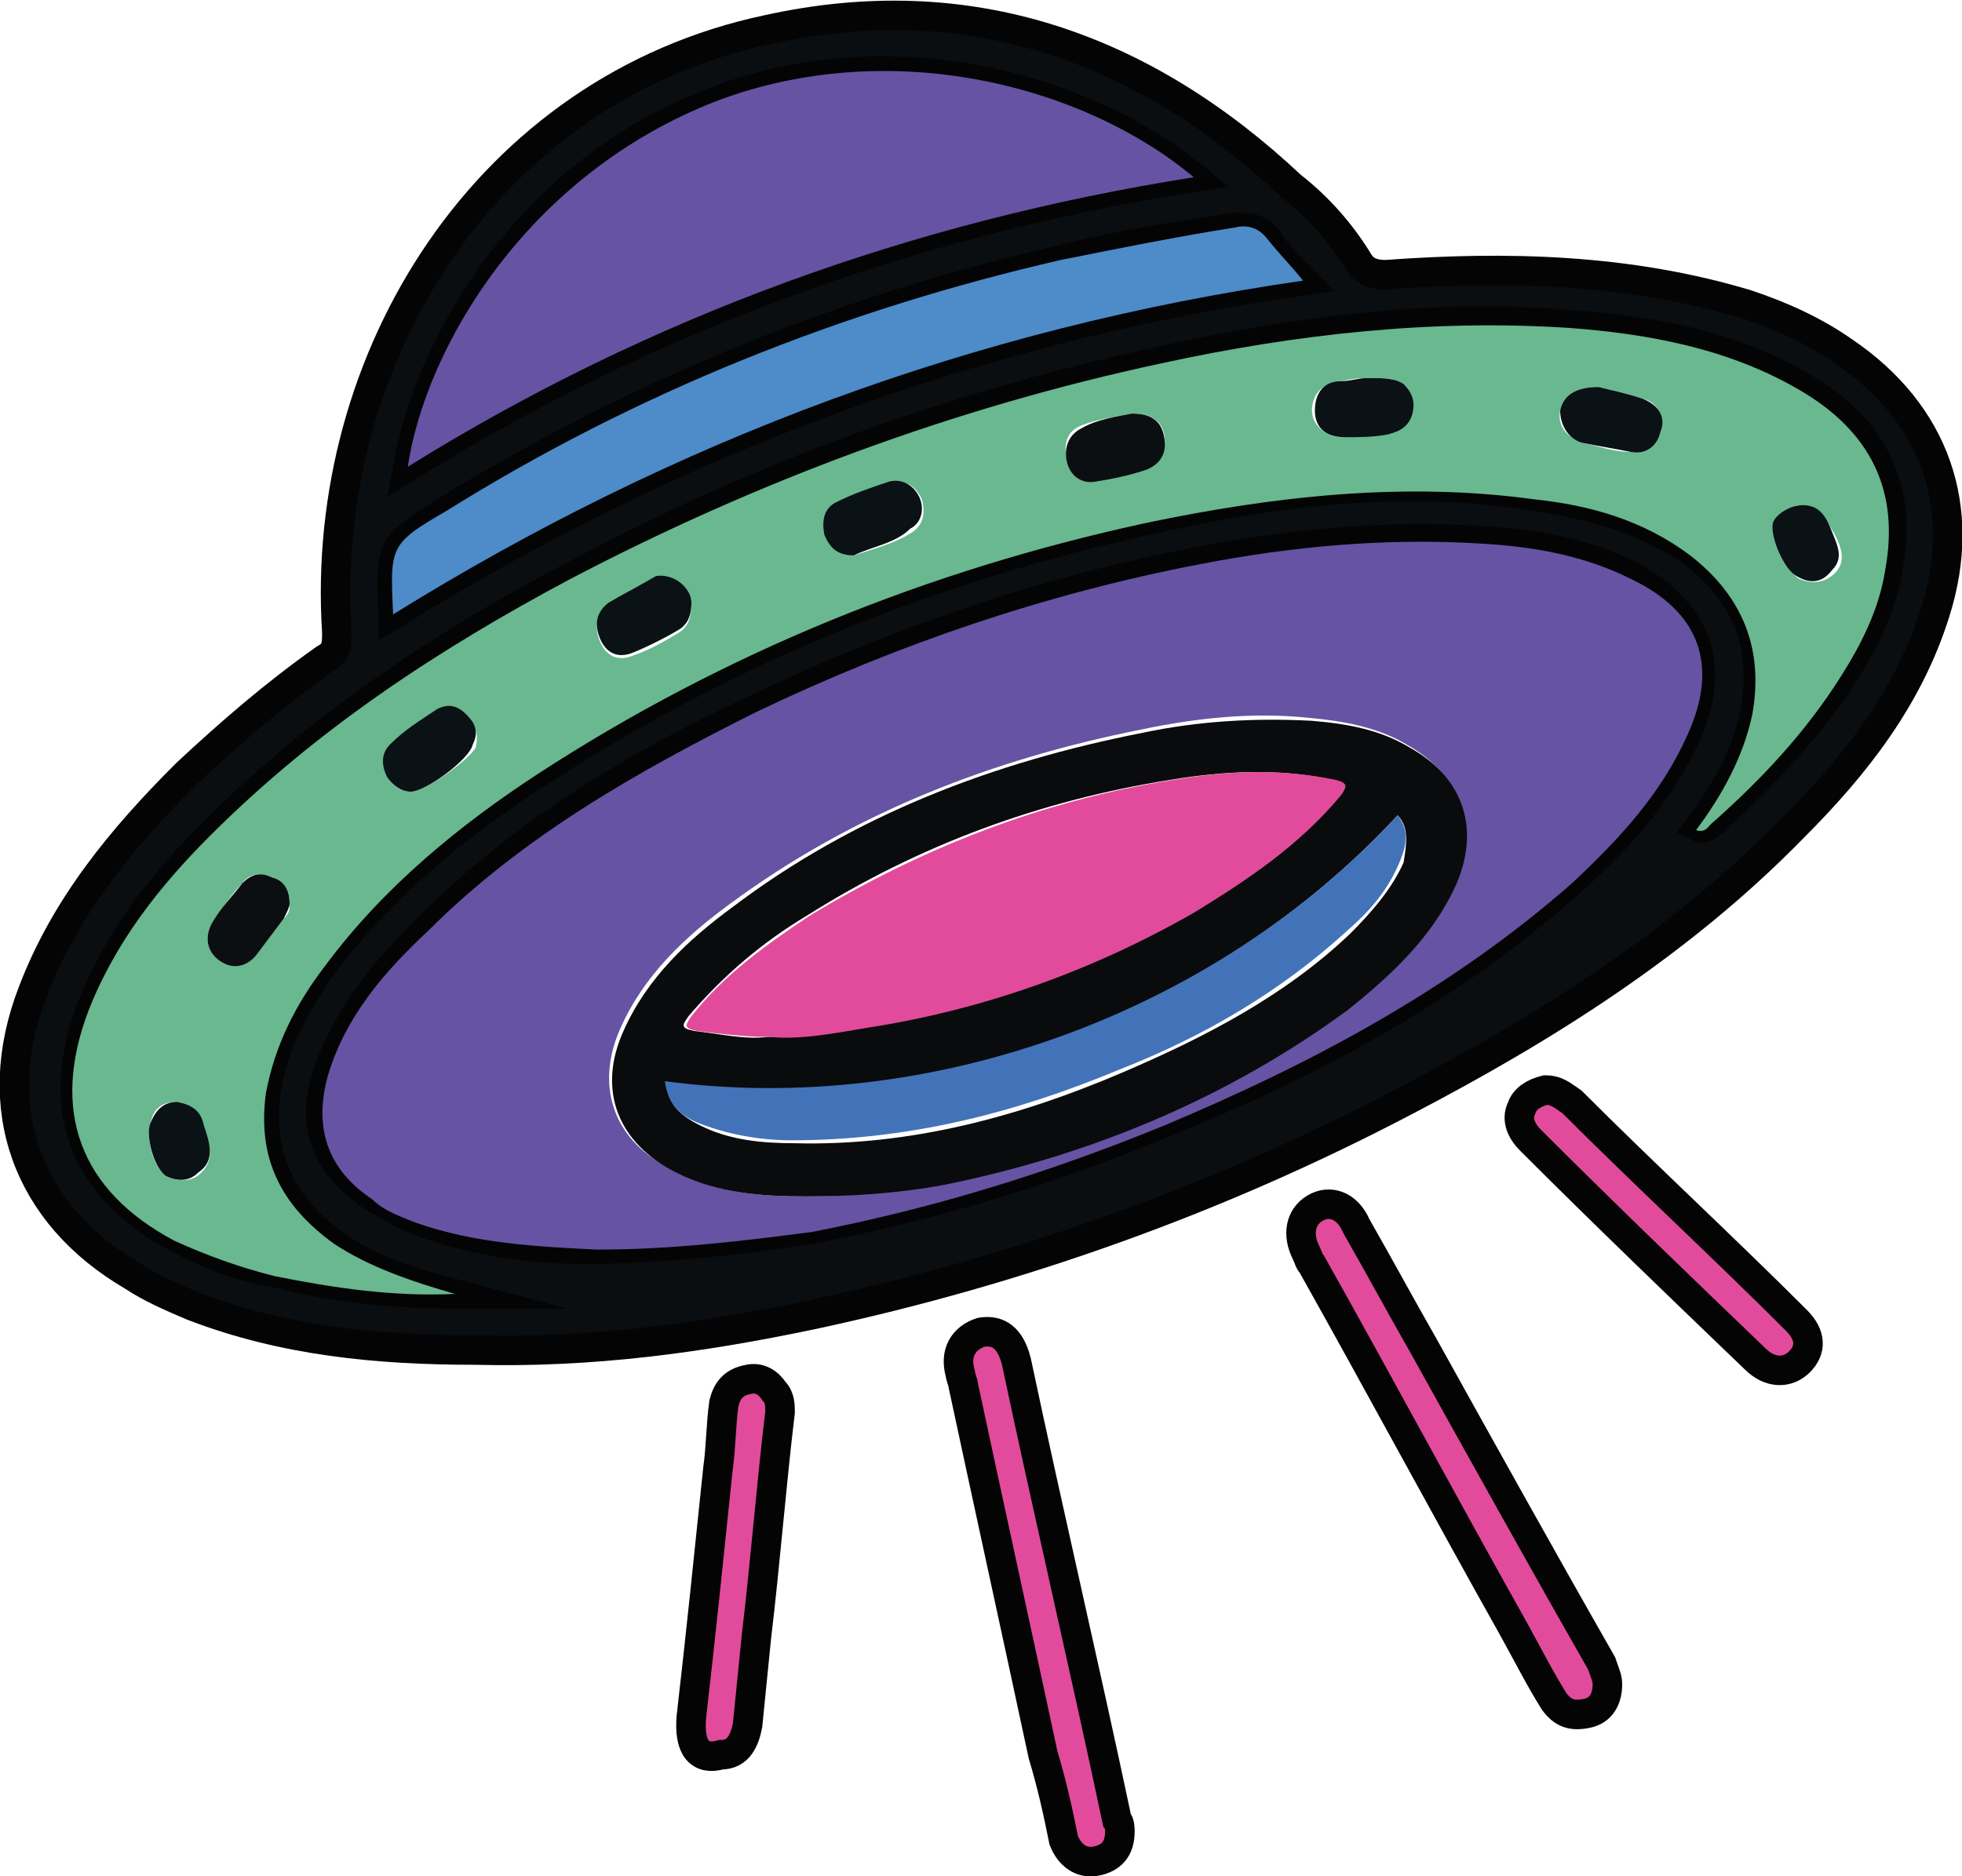
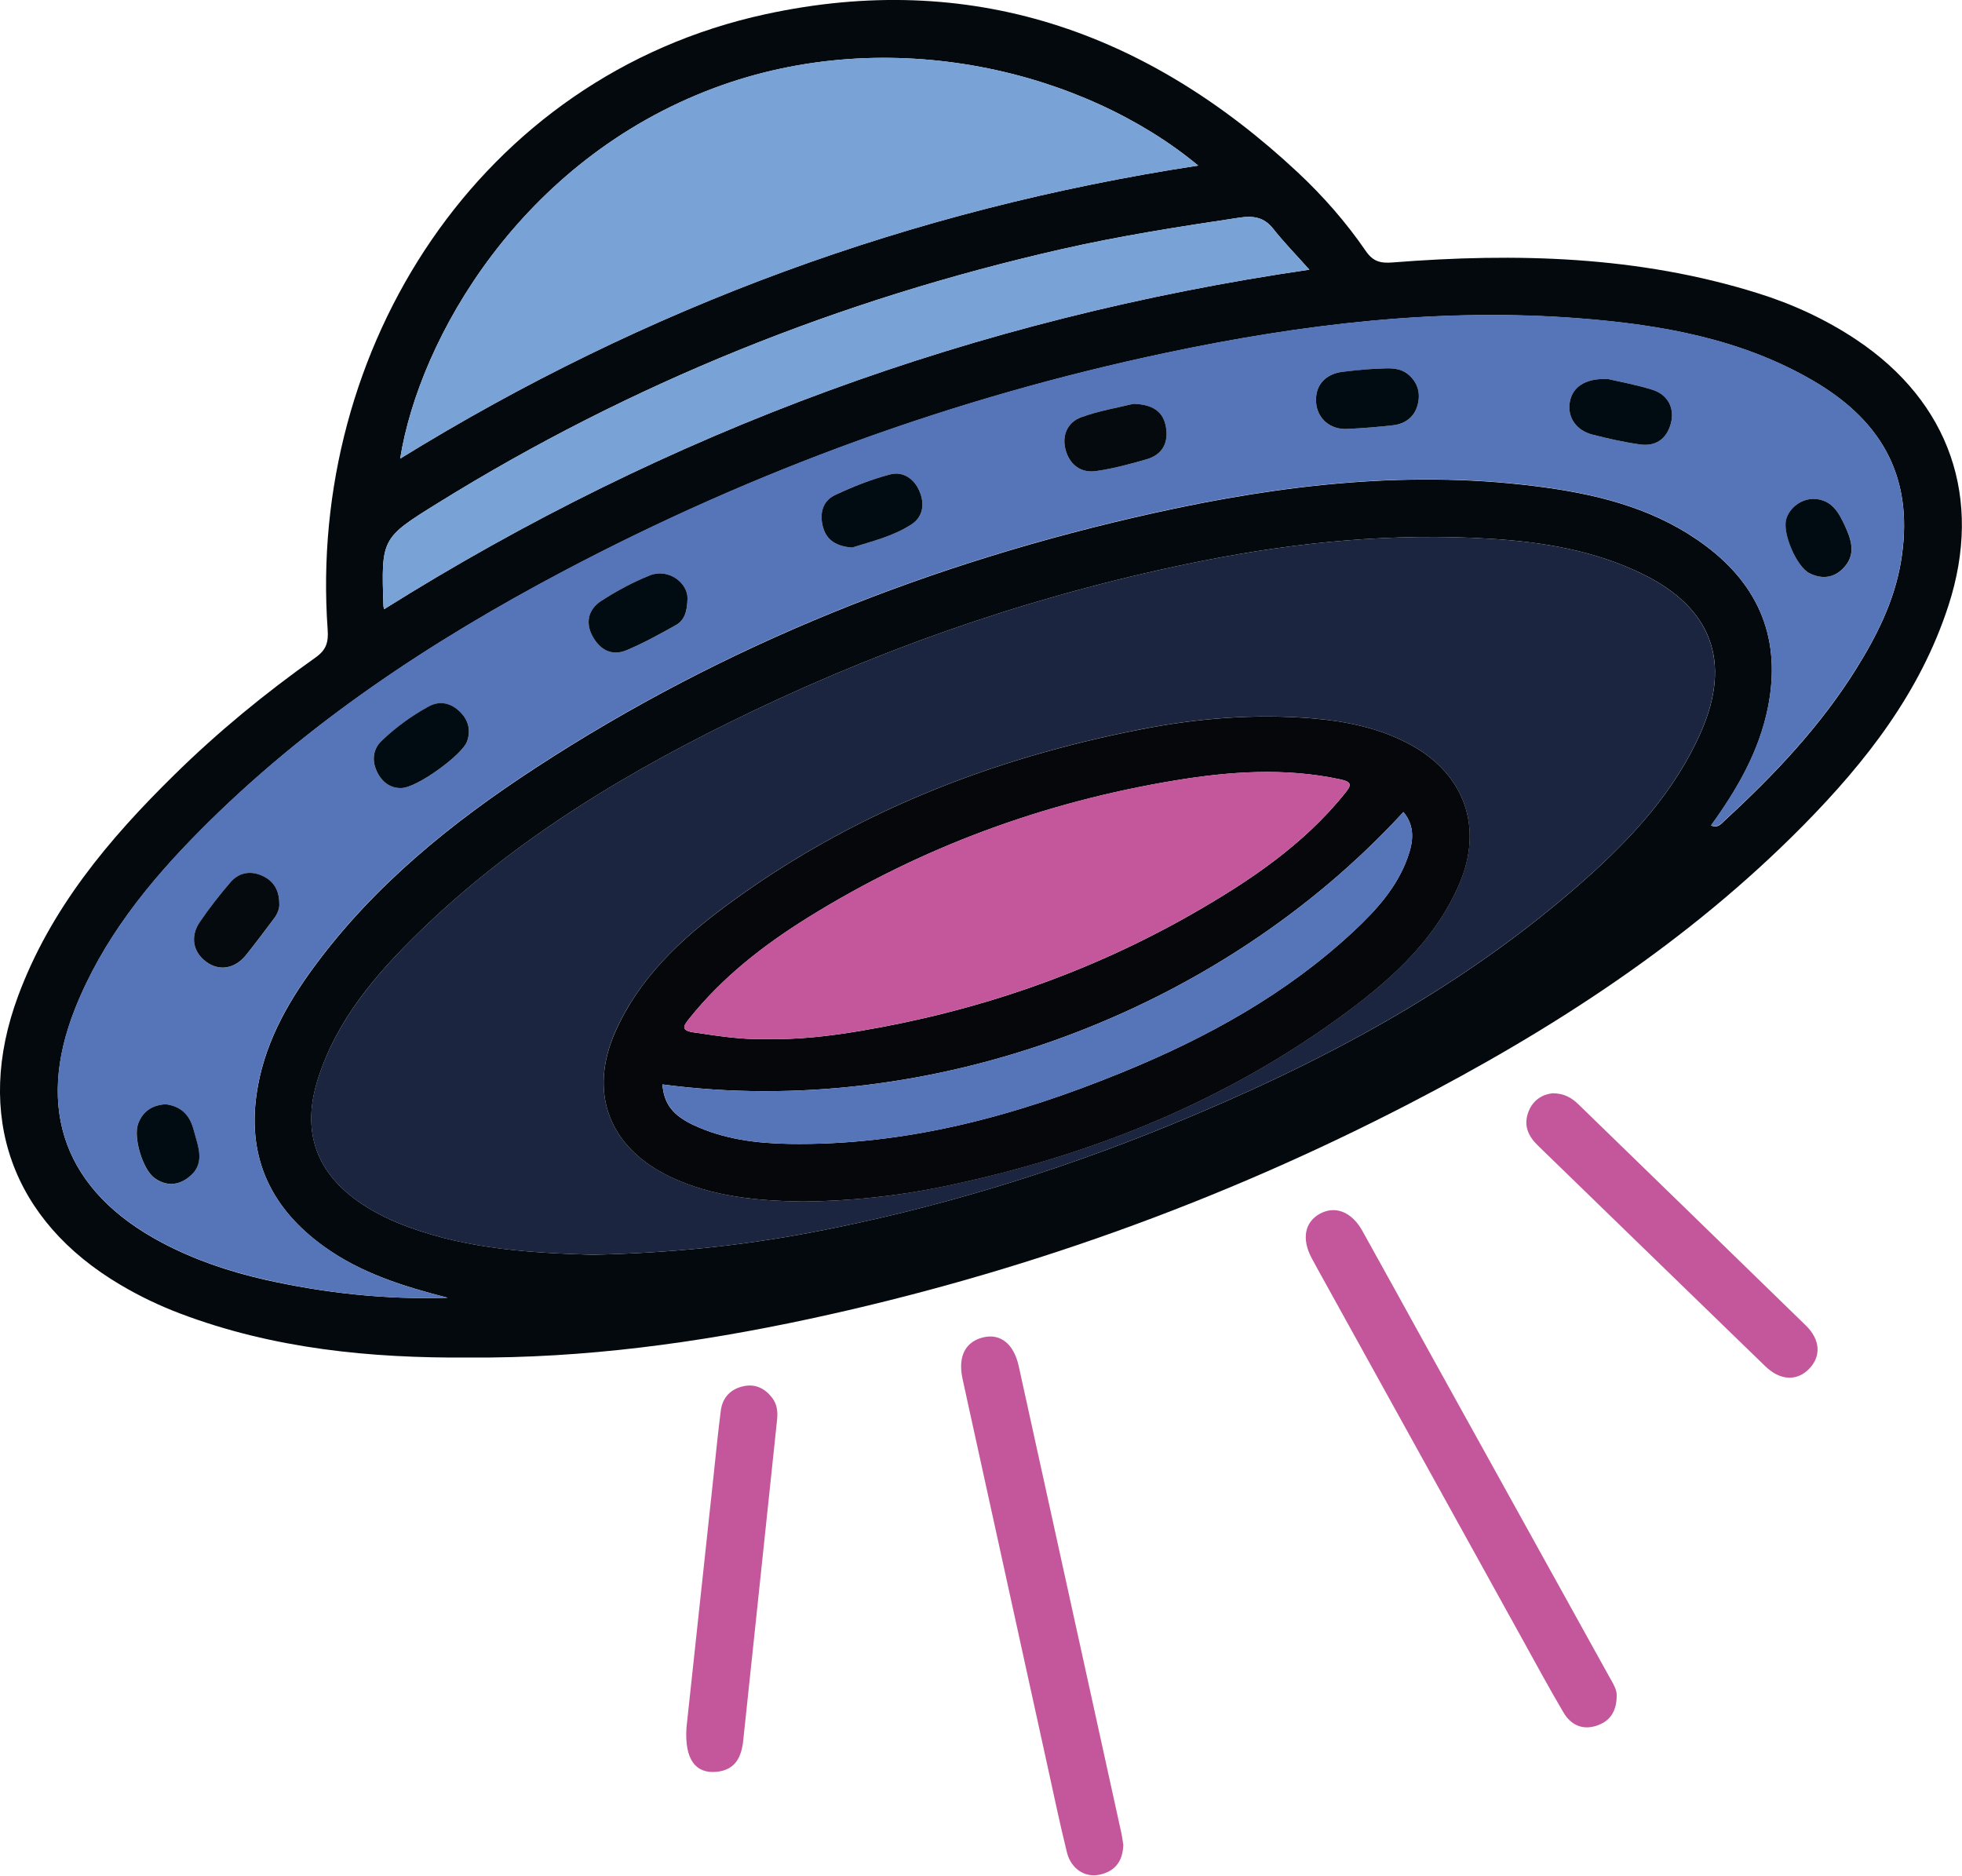
- <svg xmlns="http://www.w3.org/2000/svg" version="1.1" id="Layer_1" x="0px" y="0px" viewBox="0 0 66.4 63.5" style="enable-background:new 0 0 66.4 63.5;" xml:space="preserve">
+ <svg xmlns="http://www.w3.org/2000/svg" version="1.1" id="Layer_1" x="0px" y="0px" viewBox="0 0 280.3 267.88" style="enable-background:new 0 0 280.3 267.88;" xml:space="preserve">
  <style type="text/css">
- 	.st0{fill:#0A0E10;stroke:#040405;stroke-miterlimit:10;}
- 	.st1{fill:#E24B9B;stroke:#040405;stroke-miterlimit:10;}
- 	.st2{fill:#6653A3;}
- 	.st3{fill:#69B88F;}
- 	.st4{fill:#4D8BC9;}
- 	.st5{fill:#0A0B0D;}
- 	.st6{fill:#0A1216;}
- 	.st7{fill:#0B0F11;}
- 	.st8{fill:#E24B9B;}
- 	.st9{fill:#4273B9;}
+ 	.st0{fill:#03090C;}
+ 	.st1{fill:#C4579C;}
+ 	.st2{fill:#1B253F;}
+ 	.st3{fill:#5675B9;}
+ 	.st4{fill:#79A2D6;}
+ 	.st5{fill:#06070A;}
+ 	.st6{fill:#000C12;}
+ 	.st7{fill:#040A0D;}
</style>
-   <g>
-     <path class="st0" d="M16.1,45.7c-3.3,0-6.5-0.3-9.6-1.5c-0.7-0.3-1.4-0.6-2-1c-3.6-2.1-4.9-5.7-3.4-9.6c1.1-2.9,3-5.2,5.2-7.4   c1.5-1.4,3-2.7,4.7-3.9c0.4-0.2,0.4-0.5,0.4-0.9C10.8,12.1,16.5,3,26,1c6.8-1.5,12.7,0.6,17.7,5.3C44.6,7,45.4,7.9,46,8.9   c0.2,0.3,0.5,0.4,0.9,0.4c4.1-0.3,8.2-0.2,12.2,1c1.2,0.4,2.3,0.9,3.3,1.6c3.1,2.1,4.2,5.3,3.1,8.8c-0.9,2.9-2.7,5.2-4.8,7.3   c-3.8,3.9-8.4,6.8-13.2,9.3c-6.3,3.3-13,5.7-20,7.2C23.7,45.3,20,45.8,16.1,45.7z M20.2,42.3c2.6-0.1,4.9-0.3,7.3-0.7   c4.1-0.8,8.1-2,11.9-3.6c5-2,9.8-4.6,13.8-8.2c1.6-1.4,3-3,3.9-5c1-2.3,0.3-4.1-1.9-5.3c-1.6-0.8-3.3-1.1-5.1-1.2   c-3.2-0.2-6.4,0.1-9.5,0.7c-5.2,1-10.2,2.7-15,5c-4.1,1.9-7.9,4.2-11.1,7.4c-1.4,1.4-2.7,2.9-3.4,4.9c-0.6,1.8-0.1,3.1,1.5,4.2   c0.5,0.3,1,0.6,1.5,0.8C16.2,42.1,18.3,42.3,20.2,42.3z M15.4,43.8c-1.5-0.4-2.9-0.8-4.1-1.7c-1.7-1.2-2.6-2.9-2.3-5.1   c0.2-1.6,1-3,1.9-4.3c2-2.7,4.6-4.8,7.4-6.6c6.3-4.1,13.2-6.9,20.6-8.5c4.3-1,8.7-1.5,13.1-0.8c1.9,0.3,3.7,0.8,5.3,1.9   c1.8,1.4,2.5,3.1,2.1,5.4c-0.3,1.5-1,2.7-1.9,3.9c0.2,0.1,0.3-0.1,0.5-0.2c1.6-1.5,3.2-3.1,4.4-5c0.7-1.1,1.3-2.3,1.5-3.6   c0.5-2.7-0.5-4.7-2.9-6.1c-2.4-1.4-5-1.9-7.8-2.1c-4.7-0.4-9.3,0.2-13.8,1.2c-7,1.5-13.7,3.9-20,7.3c-4.4,2.3-8.6,5.1-12.2,8.7   c-1.7,1.7-3.2,3.6-4.1,5.9c-1.3,3.4-0.3,6.1,2.9,7.8c1.1,0.6,2.2,1,3.4,1.2C11.3,43.6,13.4,43.8,15.4,43.8z M40.4,6   c-3.8-3.1-10.3-4.8-16.1-2.6c-6.5,2.4-9.8,8.4-10.5,12.4C22,10.7,30.9,7.5,40.4,6z M13.3,20.8c9.5-5.9,19.7-9.7,30.8-11.3   c-0.5-0.5-0.9-0.9-1.2-1.4c-0.3-0.4-0.7-0.4-1.1-0.4c-2,0.3-4,0.6-5.9,1.1c-7.4,1.7-14.3,4.5-20.8,8.5c-1.9,1.2-1.9,1.2-1.8,3.4   C13.3,20.7,13.3,20.7,13.3,20.8z" />
-     <path class="st1" d="M54.4,57c0,0.5-0.2,0.9-0.7,1c-0.5,0.1-0.8,0-1.1-0.4c-0.5-0.8-0.9-1.6-1.4-2.5c-2.3-4.1-4.5-8.2-6.8-12.3   c-0.1-0.1-0.1-0.2-0.2-0.4c-0.3-0.6-0.2-1.2,0.3-1.5c0.5-0.3,1.1-0.1,1.4,0.6c0.8,1.4,1.5,2.7,2.3,4.1c2,3.6,4,7.2,6,10.7   C54.3,56.6,54.4,56.8,54.4,57z" />
-     <path class="st1" d="M37.9,62c0,0.6-0.3,0.9-0.8,1c-0.5,0.1-0.9-0.2-1.1-0.7c-0.2-1-0.4-1.9-0.7-2.9c-0.9-4.2-1.8-8.3-2.7-12.5   c0-0.1-0.1-0.3-0.1-0.4c-0.2-0.7,0.1-1.2,0.7-1.4c0.6-0.1,1,0.2,1.2,1c1.1,5.2,2.3,10.3,3.4,15.5C37.9,61.7,37.9,61.9,37.9,62z" />
-     <path class="st1" d="M23.4,58.1c0.3-2.6,0.6-5.5,0.9-8.4c0.1-0.7,0.1-1.5,0.2-2.2c0.1-0.4,0.3-0.7,0.8-0.8c0.4-0.1,0.7,0.1,0.9,0.4   c0.2,0.2,0.2,0.5,0.2,0.7c-0.3,2.5-0.5,5.1-0.8,7.6c-0.1,1-0.2,2-0.3,3c-0.1,0.5-0.3,1-0.9,1C23.7,59.6,23.3,59.2,23.4,58.1z" />
-     <path class="st1" d="M52.3,36.9c0.4,0,0.6,0.2,0.9,0.4c2.5,2.5,5.1,4.9,7.6,7.4c0.5,0.5,0.5,1,0.1,1.4c-0.4,0.4-1,0.4-1.5-0.1   c-2.5-2.4-5.1-4.9-7.6-7.4c-0.3-0.3-0.5-0.7-0.3-1.1C51.6,37.2,51.9,37,52.3,36.9z" />
-     <path class="st2" d="M20.2,42.3c-2-0.1-4.1-0.2-6.1-0.9c-0.5-0.2-1.1-0.4-1.5-0.8c-1.5-1-2-2.4-1.5-4.2c0.6-2,1.9-3.5,3.4-4.9   c3.2-3.2,7.1-5.4,11.1-7.4c4.8-2.3,9.8-4,15-5c3.1-0.6,6.3-0.9,9.5-0.7c1.8,0.1,3.5,0.4,5.1,1.2c2.3,1.1,3,2.9,1.9,5.3   c-0.9,2-2.3,3.5-3.9,5c-4.1,3.6-8.8,6.1-13.8,8.2c-3.9,1.6-7.8,2.8-11.9,3.6C25.2,42,22.8,42.3,20.2,42.3z M27.3,40.5   c1.6,0,3.1-0.2,4.6-0.5c4.9-1,9.5-2.9,13.6-5.9c1.5-1.1,2.9-2.4,3.7-4.3c0.8-1.9,0.2-3.6-1.6-4.6c-1-0.6-2.2-0.8-3.3-0.9   c-1.9-0.2-3.8,0-5.7,0.4c-5,1-9.7,2.8-13.9,5.9c-1.5,1.1-2.9,2.4-3.7,4.2c-0.9,2-0.2,3.9,1.8,4.8C24.2,40.4,25.8,40.5,27.3,40.5z" />
-     <path class="st3" d="M15.4,43.8c-2.1,0.1-4.1-0.2-6.1-0.6c-1.2-0.3-2.3-0.7-3.4-1.2c-3.2-1.7-4.2-4.4-2.9-7.8   c0.9-2.3,2.4-4.2,4.1-5.9c3.6-3.6,7.7-6.3,12.2-8.7c6.3-3.3,13-5.8,20-7.3c4.6-1,9.2-1.5,13.8-1.2c2.7,0.2,5.4,0.7,7.8,2.1   c2.4,1.4,3.4,3.4,2.9,6.1c-0.2,1.3-0.8,2.5-1.5,3.6c-1.2,1.9-2.7,3.5-4.4,5c-0.1,0.1-0.2,0.3-0.5,0.2c0.9-1.2,1.6-2.5,1.9-3.9   c0.4-2.2-0.3-4-2.1-5.4c-1.6-1.2-3.4-1.7-5.3-1.9c-4.4-0.6-8.8-0.1-13.1,0.8c-7.4,1.6-14.3,4.4-20.6,8.5C15.6,27.9,13,30,11,32.7   C10,34,9.3,35.4,9,37c-0.3,2.2,0.5,3.8,2.3,5.1C12.5,42.9,14,43.4,15.4,43.8z M28.9,18.8c0.6-0.2,1.4-0.4,2-0.8   c0.4-0.3,0.4-0.7,0.3-1.1c-0.2-0.4-0.5-0.7-1-0.5c-0.6,0.2-1.2,0.4-1.8,0.7c-0.4,0.2-0.5,0.6-0.4,1.1   C28.1,18.5,28.4,18.7,28.9,18.8z M13.9,26.8c0.5,0,2-1.1,2.2-1.5c0.1-0.4,0-0.7-0.2-1c-0.3-0.3-0.7-0.4-1-0.2   c-0.6,0.3-1.1,0.7-1.6,1.2c-0.3,0.3-0.3,0.7-0.1,1.1C13.3,26.6,13.6,26.8,13.9,26.8z M23.4,20.4c0-0.5-0.6-1-1.2-0.8   c-0.6,0.2-1.1,0.5-1.6,0.9c-0.4,0.3-0.5,0.7-0.3,1.2c0.2,0.5,0.6,0.7,1.1,0.5c0.6-0.2,1.1-0.5,1.6-0.8   C23.3,21.2,23.4,20.9,23.4,20.4z M46.5,12.8c-0.1,0-0.3,0-0.4,0c-0.3,0-0.6,0.1-0.8,0.1c-0.6,0.1-0.9,0.5-0.9,1   c0,0.5,0.5,0.9,1,0.9c0.5,0,1-0.1,1.5-0.1c0.4,0,0.7-0.3,0.8-0.7c0.1-0.4,0-0.7-0.3-1C47.2,12.8,46.9,12.8,46.5,12.8z M54.1,13.1   c-0.8,0-1.2,0.3-1.3,0.8c-0.1,0.5,0.2,0.9,0.8,1.1c0.5,0.1,1,0.3,1.6,0.3c0.5,0.1,0.9-0.2,1-0.7c0.1-0.5-0.1-1-0.6-1.1   C55,13.3,54.5,13.2,54.1,13.1z M38.3,14c-0.5,0.1-1.2,0.2-1.7,0.4c-0.5,0.2-0.6,0.6-0.5,1.1c0.1,0.5,0.5,0.8,1,0.7   c0.6-0.1,1.1-0.2,1.7-0.4c0.5-0.2,0.7-0.5,0.6-1.1C39.3,14.2,38.9,14,38.3,14z M9.8,30.6c0-0.5-0.2-0.8-0.6-0.9   c-0.4-0.2-0.8-0.1-1,0.2c-0.4,0.4-0.7,0.9-1,1.3c-0.3,0.5-0.2,1,0.2,1.3c0.4,0.3,0.9,0.2,1.3-0.2c0.3-0.4,0.6-0.8,0.9-1.2   C9.8,30.9,9.8,30.8,9.8,30.6z M6,37.3c-0.5,0-0.8,0.2-0.9,0.7c-0.2,0.5,0.1,1.5,0.5,1.8C6,40,6.4,40,6.7,39.8   c0.6-0.5,0.4-1,0.2-1.6C6.8,37.6,6.5,37.4,6,37.3z M61,17.1c-0.4,0-0.8,0.3-0.9,0.7c-0.1,0.5,0.4,1.6,0.8,1.8   c0.5,0.2,0.9,0.1,1.2-0.2c0.4-0.4,0.2-0.9,0-1.3C61.8,17.6,61.6,17.2,61,17.1z" />
-     <path class="st2" d="M40.4,6c-9.5,1.5-18.4,4.7-26.6,9.8c0.6-4,4-9.9,10.5-12.4C30.2,1.2,36.7,2.9,40.4,6z" />
-     <path class="st4" d="M13.3,20.8c0-0.1,0-0.1,0-0.1c-0.1-2.2-0.1-2.3,1.8-3.4c6.4-4,13.4-6.8,20.8-8.5c2-0.4,4-0.8,5.9-1.1   c0.4-0.1,0.8,0,1.1,0.4c0.4,0.5,0.8,0.9,1.2,1.4C33,11.1,22.8,14.9,13.3,20.8z" />
-     <path class="st5" d="M27.3,40.5c-1.5,0-3-0.1-4.4-0.8c-2-1-2.7-2.8-1.8-4.8c0.8-1.8,2.2-3.1,3.7-4.2c4.1-3.1,8.8-4.9,13.9-5.9   c1.9-0.4,3.8-0.5,5.7-0.4c1.2,0.1,2.3,0.3,3.3,0.9c1.8,1,2.4,2.7,1.6,4.6c-0.8,1.8-2.2,3.1-3.7,4.3c-4.1,3-8.7,4.9-13.6,5.9   C30.4,40.4,28.8,40.5,27.3,40.5z M26,35.1c1.1,0,2.1-0.1,3.2-0.3c3.9-0.7,7.6-1.9,11.1-3.9c1.9-1.1,3.7-2.3,5-4   c0.2-0.3,0.3-0.4-0.2-0.5c-1.8-0.4-3.7-0.3-5.5,0c-4.4,0.7-8.5,2.2-12.3,4.6c-1.5,0.9-2.8,2-4,3.4c-0.2,0.3-0.3,0.4,0.2,0.5   C24.4,35,25.2,35.2,26,35.1z M47.3,27.6c-6.2,6.7-15.8,10.3-24.7,9.1c0,0.6,0.3,1,1.1,1.4c1,0.5,2.1,0.6,3.2,0.6   c3.9,0.1,7.6-0.9,11.1-2.4c2.8-1.2,5.5-2.6,7.7-4.7c0.7-0.7,1.4-1.5,1.8-2.4C47.6,28.6,47.7,28,47.3,27.6z" />
-     <path class="st6" d="M28.9,18.8c-0.5,0-0.8-0.2-1-0.7c-0.1-0.5,0-0.9,0.4-1.1c0.6-0.3,1.2-0.5,1.8-0.7c0.4-0.1,0.8,0.1,1,0.5   c0.2,0.4,0.1,0.9-0.3,1.1C30.3,18.4,29.5,18.5,28.9,18.8z" />
-     <path class="st6" d="M13.9,26.8c-0.3,0-0.6-0.2-0.8-0.5c-0.2-0.4-0.2-0.8,0.1-1.1c0.5-0.5,1-0.8,1.6-1.2c0.4-0.2,0.7-0.1,1,0.2   c0.3,0.3,0.4,0.6,0.2,1C15.9,25.7,14.4,26.8,13.9,26.8z" />
-     <path class="st6" d="M23.4,20.4c0,0.4-0.1,0.7-0.4,0.9c-0.5,0.3-1.1,0.6-1.6,0.8c-0.5,0.2-0.9,0-1.1-0.5c-0.2-0.5-0.1-0.9,0.3-1.2   c0.5-0.3,1.1-0.6,1.6-0.9C22.8,19.4,23.4,19.9,23.4,20.4z" />
-     <path class="st6" d="M46.5,12.8c0.3,0,0.7,0,1,0.2c0.3,0.3,0.4,0.6,0.3,1c-0.1,0.4-0.4,0.6-0.8,0.7c-0.5,0.1-1,0.1-1.5,0.1   c-0.6,0-1-0.3-1-0.9c0-0.6,0.3-1,0.9-1c0.3,0,0.6-0.1,0.8-0.1C46.2,12.8,46.4,12.8,46.5,12.8z" />
-     <path class="st6" d="M54.1,13.1c0.4,0.1,0.9,0.2,1.5,0.4c0.5,0.2,0.8,0.6,0.6,1.1c-0.1,0.5-0.5,0.8-1,0.7c-0.5-0.1-1.1-0.2-1.6-0.3   c-0.5-0.1-0.8-0.6-0.8-1.1C52.9,13.4,53.3,13.1,54.1,13.1z" />
-     <path class="st7" d="M38.3,14c0.6,0,1,0.2,1.1,0.8c0.1,0.5-0.1,0.9-0.6,1.1c-0.6,0.2-1.1,0.3-1.7,0.4c-0.5,0.1-0.9-0.2-1-0.7   c-0.1-0.5,0.1-0.9,0.5-1.1C37.1,14.2,37.8,14.1,38.3,14z" />
-     <path class="st7" d="M9.8,30.6c0,0.1-0.1,0.3-0.2,0.5c-0.3,0.4-0.6,0.8-0.9,1.2c-0.4,0.5-0.9,0.5-1.3,0.2c-0.4-0.3-0.5-0.8-0.2-1.3   c0.3-0.5,0.7-0.9,1-1.3c0.3-0.3,0.6-0.4,1-0.2C9.6,29.8,9.8,30.1,9.8,30.6z" />
-     <path class="st6" d="M6,37.3c0.5,0.1,0.8,0.3,0.9,0.8c0.2,0.6,0.4,1.2-0.2,1.6C6.4,40,6,40,5.6,39.8c-0.4-0.3-0.7-1.4-0.5-1.8   C5.3,37.5,5.6,37.3,6,37.3z" />
-     <path class="st6" d="M61,17.1c0.6,0,0.8,0.4,1,0.9c0.2,0.5,0.4,0.9,0,1.3c-0.3,0.4-0.7,0.5-1.2,0.2c-0.4-0.2-0.9-1.3-0.8-1.8   C60.1,17.4,60.6,17.1,61,17.1z" />
-     <path class="st8" d="M26,35.1c-0.8,0-1.6-0.1-2.4-0.2c-0.5-0.1-0.4-0.2-0.2-0.5c1.1-1.4,2.5-2.4,4-3.4c3.8-2.3,7.9-3.9,12.3-4.6   c1.8-0.3,3.6-0.4,5.5,0c0.4,0.1,0.4,0.2,0.2,0.5c-1.4,1.7-3.2,2.9-5,4c-3.5,2-7.2,3.3-11.1,3.9C28.1,35,27.1,35.2,26,35.1z" />
-     <path class="st9" d="M47.3,27.6c0.4,0.5,0.3,1,0.1,1.5c-0.4,1-1,1.7-1.8,2.4c-2.3,2.1-4.9,3.6-7.7,4.7c-3.6,1.5-7.2,2.4-11.1,2.4   c-1.1,0-2.2-0.2-3.2-0.6c-0.7-0.3-1-0.7-1.1-1.4C31.5,37.8,41.1,34.3,47.3,27.6z" />
-   </g>
+   <path class="st0" d="M66.96,193.91c-14.06,0.1-27.9-1.25-41.18-6.27c-2.97-1.12-5.81-2.48-8.55-4.1  c-15.57-9.18-20.94-24.22-14.67-41.2c4.63-12.53,12.97-22.46,22.33-31.65C31.13,104.55,37.9,99,45.05,93.94  c1.52-1.07,1.9-2.13,1.76-4.01c-2.87-40.11,21.61-79.01,62.55-87.9c29.21-6.34,54.43,2.41,76.01,22.56  c3.64,3.4,6.93,7.15,9.75,11.26c1.03,1.49,2.07,1.78,3.81,1.64c17.63-1.39,35.13-0.95,52.19,4.39c5,1.56,9.73,3.74,14.11,6.66  c13.32,8.9,18.09,22.64,13.15,37.91c-4.01,12.4-11.78,22.35-20.76,31.45c-16.43,16.65-35.81,29.17-56.46,39.84  c-27.13,14.02-55.66,24.23-85.51,30.65C99.64,191.83,83.42,194.03,66.96,193.91z M84.58,179.23c11.01-0.23,21.15-1.27,31.19-3.16  c17.58-3.33,34.63-8.52,51.19-15.28c21.49-8.78,41.85-19.51,59.35-35.04c6.83-6.06,13-12.73,16.72-21.23  c4.38-10.03,1.48-17.7-8.32-22.51c-6.89-3.38-14.32-4.6-21.85-5.06c-13.76-0.84-27.41,0.46-40.9,3.13  c-22.38,4.43-43.85,11.66-64.43,21.5c-17.38,8.3-33.81,18.08-47.71,31.62c-6.17,6.01-11.74,12.52-14.41,20.95  c-2.38,7.5-0.24,13.47,6.29,17.82c2.07,1.38,4.3,2.43,6.63,3.29C67.07,178.48,76.21,178.97,84.58,179.23z M63.96,185.37  c-6.24-1.6-12.35-3.49-17.64-7.29c-7.45-5.35-10.99-12.47-9.67-21.75c0.98-6.91,4.22-12.8,8.27-18.29  c8.58-11.63,19.64-20.56,31.62-28.37c27.12-17.69,56.77-29.38,88.29-36.38c18.51-4.11,37.21-6.29,56.18-3.62  c8.12,1.14,15.97,3.27,22.68,8.3c7.73,5.79,10.8,13.47,8.9,23.03c-1.26,6.33-4.4,11.75-8.14,16.91c0.98,0.45,1.47-0.26,2.02-0.77  c7.03-6.47,13.56-13.37,18.66-21.51c2.97-4.74,5.48-9.73,6.43-15.29c1.95-11.5-2.16-19.94-12.61-26  c-10.26-5.95-21.62-7.94-33.22-8.85c-20.02-1.57-39.74,0.81-59.27,4.95c-30.07,6.36-58.7,16.78-85.88,31.12  c-19.03,10.05-36.88,21.82-52.11,37.2c-7.34,7.41-13.83,15.48-17.73,25.3c-5.77,14.5-1.42,26.12,12.38,33.43  c4.65,2.46,9.58,4.13,14.68,5.29C46.39,184.71,55.1,185.66,63.96,185.37z M171.18,23.65c-16.2-13.45-43.95-20.49-69.14-11.08  C74.37,22.9,59.9,48.39,57.17,65.51C92.31,43.83,130.28,29.89,171.18,23.65z M54.87,87.02c40.66-25.49,84.54-41.55,132.19-48.5  c-1.93-2.17-3.66-3.93-5.18-5.86c-1.3-1.65-2.86-1.86-4.76-1.58c-8.54,1.28-17.06,2.6-25.49,4.52  c-31.67,7.2-61.41,19.11-89.03,36.23c-8.16,5.05-8.13,5.09-7.82,14.72C54.78,86.63,54.81,86.72,54.87,87.02z" />
+   <path class="st1" d="M230.97,242.26c-0.03,2.31-1.05,3.68-2.98,4.27c-2,0.62-3.61-0.21-4.61-1.9c-2.05-3.46-3.96-7.01-5.91-10.53  c-9.75-17.61-19.49-35.22-29.23-52.83c-0.29-0.52-0.58-1.05-0.86-1.58c-1.43-2.7-1-5.08,1.13-6.29c2.2-1.24,4.59-0.34,6.12,2.41  c3.25,5.83,6.47,11.69,9.7,17.54c8.51,15.36,17.02,30.72,25.53,46.07C230.4,240.39,231.03,241.33,230.97,242.26z" />
+   <path class="st1" d="M160.48,263.54c-0.08,2.39-1.25,3.81-3.46,4.25c-2.06,0.42-4.02-0.88-4.59-3.18c-1.03-4.16-1.9-8.35-2.82-12.53  c-3.91-17.81-7.82-35.62-11.73-53.44c-0.13-0.59-0.26-1.17-0.38-1.76c-0.66-3.12,0.41-5.23,2.96-5.85c2.46-0.6,4.38,0.93,5.08,4.11  c4.88,22.15,9.75,44.3,14.61,66.45C160.31,262.28,160.39,262.96,160.48,263.54z" />
+   <path class="st1" d="M98.07,246.79c1.22-11.34,2.54-23.6,3.86-35.87c0.34-3.15,0.64-6.31,1.05-9.45c0.25-1.9,1.45-3.1,3.31-3.48  c1.67-0.34,3.03,0.36,4.04,1.69c0.71,0.94,0.81,2.03,0.68,3.18c-1.16,10.91-2.3,21.81-3.45,32.72c-0.46,4.35-0.91,8.69-1.38,13.04  c-0.25,2.33-1.1,4.18-3.76,4.46C99.42,253.39,97.78,251.38,98.07,246.79z" />
+   <path class="st1" d="M221.81,156.16c1.73,0.01,2.78,0.7,3.73,1.62c10.82,10.52,21.65,21.02,32.45,31.55  c2.07,2.02,2.2,4.37,0.52,6.14c-1.74,1.84-4.15,1.78-6.33-0.33c-10.84-10.49-21.65-21.02-32.48-31.52  c-1.42-1.38-2.08-2.93-1.32-4.86C219.04,157.08,220.4,156.31,221.81,156.16z" />
+   <path class="st2" d="M84.58,179.23c-8.38-0.26-17.52-0.74-26.26-3.97c-2.33-0.86-4.56-1.91-6.63-3.29  c-6.53-4.35-8.67-10.33-6.29-17.82c2.68-8.43,8.25-14.94,14.41-20.95c13.9-13.54,30.33-23.32,47.71-31.62  c20.58-9.84,42.05-17.07,64.43-21.5c13.49-2.67,27.14-3.97,40.9-3.13c7.53,0.46,14.96,1.68,21.85,5.06  c9.8,4.81,12.7,12.49,8.32,22.51c-3.72,8.5-9.88,15.17-16.72,21.23c-17.5,15.52-37.86,26.26-59.35,35.04  c-16.56,6.76-33.61,11.96-51.19,15.28C105.74,177.96,95.6,179,84.58,179.23z M114.66,171.63c6.83-0.07,13.3-0.76,19.7-2.07  c21.2-4.34,40.9-12.22,58.34-25.22c6.57-4.9,12.55-10.45,15.83-18.22c3.37-7.97,0.69-15.5-6.89-19.68  c-4.43-2.44-9.27-3.42-14.25-3.84c-8.17-0.67-16.26-0.01-24.29,1.55c-21.59,4.19-41.64,12.09-59.4,25.24  c-6.52,4.83-12.41,10.36-15.79,17.96c-3.88,8.76-0.9,16.54,7.76,20.7C101.78,170.99,108.33,171.52,114.66,171.63z" />
+   <path class="st3" d="M63.96,185.37c-8.86,0.29-17.57-0.67-26.17-2.62c-5.1-1.16-10.03-2.82-14.68-5.29  c-13.8-7.31-18.15-18.93-12.38-33.43c3.91-9.82,10.39-17.89,17.73-25.3c15.24-15.38,33.08-27.15,52.11-37.2  c27.17-14.35,55.81-24.76,85.88-31.12c19.53-4.13,39.26-6.52,59.27-4.95c11.6,0.91,22.96,2.91,33.22,8.85  c10.45,6.06,14.56,14.5,12.61,26c-0.94,5.56-3.45,10.55-6.43,15.29c-5.1,8.14-11.63,15.04-18.66,21.51  c-0.55,0.5-1.04,1.22-2.02,0.77c3.73-5.16,6.88-10.58,8.14-16.91c1.9-9.55-1.17-17.23-8.9-23.03c-6.71-5.02-14.55-7.16-22.68-8.3  c-18.96-2.66-37.66-0.49-56.18,3.62c-31.52,7-61.16,18.69-88.29,36.38c-11.98,7.82-23.04,16.74-31.62,28.37  c-4.05,5.49-7.29,11.38-8.27,18.29c-1.32,9.28,2.22,16.41,9.67,21.75C51.61,181.88,57.71,183.78,63.96,185.37z M121.72,78.22  c2.72-0.87,5.83-1.59,8.49-3.31c1.73-1.12,1.91-3.03,1.12-4.82c-0.76-1.71-2.35-2.8-4.14-2.33c-2.7,0.71-5.35,1.74-7.88,2.95  c-1.84,0.88-2.26,2.7-1.72,4.63C118.13,77.24,119.56,78.03,121.72,78.22z M57.38,112.56c2.25-0.05,8.67-4.77,9.34-6.62  c0.59-1.63,0.19-3.07-0.98-4.23c-1.26-1.25-2.86-1.68-4.46-0.81c-2.48,1.35-4.77,3.02-6.8,4.97c-1.27,1.22-1.39,2.91-0.55,4.52  C54.7,111.87,55.98,112.62,57.38,112.56z M98.22,85.44c0-2.19-2.74-4.31-5.33-3.27c-2.44,0.98-4.81,2.24-7.01,3.68  c-1.74,1.13-2.29,2.99-1.25,4.96c1.04,1.96,2.74,2.97,4.89,2.07c2.43-1.02,4.75-2.3,7.05-3.59C97.77,88.62,98.2,87.37,98.22,85.44z   M197.22,52.65c-0.6,0.03-1.2,0.04-1.79,0.09c-1.19,0.11-2.38,0.23-3.57,0.36c-2.59,0.3-4.05,2.01-3.83,4.47  c0.19,2.24,2,3.81,4.4,3.7c2.22-0.1,4.43-0.28,6.63-0.53c1.77-0.2,3.04-1.21,3.48-2.95c0.4-1.57,0.07-3.03-1.22-4.19  C200.11,52.51,198.68,52.57,197.22,52.65z M229.73,54.14c-3.35-0.15-5.17,1.22-5.48,3.42c-0.29,2.09,0.95,3.93,3.26,4.52  c2.23,0.57,4.48,1.08,6.75,1.4c2.24,0.32,3.81-0.74,4.43-2.94c0.61-2.18-0.38-4.16-2.61-4.86  C233.73,54.94,231.29,54.51,229.73,54.14z M161.93,57.68c-2.21,0.55-4.93,0.99-7.47,1.92c-1.95,0.72-2.78,2.58-2.23,4.64  c0.57,2.15,2.18,3.36,4.41,3.04c2.44-0.36,4.84-1,7.21-1.69c2.22-0.65,3.1-2.35,2.73-4.56C166.19,58.76,164.63,57.76,161.93,57.68z   M39.9,129.06c-0.02-2.09-0.96-3.34-2.58-4.02c-1.67-0.7-3.26-0.34-4.42,1.02c-1.55,1.81-3.03,3.7-4.37,5.67  c-1.39,2.04-0.94,4.28,0.92,5.66c1.82,1.34,4.07,1.03,5.65-0.91c1.41-1.71,2.71-3.51,4.05-5.28  C39.68,130.49,39.97,129.7,39.9,129.06z M23.67,157.73c-1.93,0.12-3.27,1.01-3.94,2.79c-0.73,1.93,0.64,6.49,2.29,7.72  c1.55,1.15,3.21,1.17,4.74,0.07c2.73-1.96,1.54-4.44,0.89-6.93C27.08,159.18,25.82,158.02,23.67,157.73z M259.22,71.26  c-1.84-0.05-3.59,1.24-4.04,2.98c-0.52,1.99,1.51,6.74,3.34,7.65c1.94,0.96,3.75,0.61,5.1-1.02c1.53-1.86,0.85-3.82-0.05-5.78  C262.66,73.12,261.67,71.4,259.22,71.26z" />
+   <path class="st4" d="M171.18,23.65c-40.9,6.24-78.87,20.19-114.01,41.86c2.74-17.12,17.2-42.61,44.87-52.95  C127.22,3.16,154.98,10.2,171.18,23.65z" />
+   <path class="st4" d="M54.87,87.02c-0.06-0.3-0.09-0.39-0.09-0.47c-0.31-9.63-0.33-9.67,7.82-14.72  c27.62-17.12,57.36-29.02,89.03-36.23c8.43-1.92,16.95-3.24,25.49-4.52c1.9-0.28,3.46-0.07,4.76,1.58c1.52,1.93,3.25,3.7,5.18,5.86  C139.41,45.47,95.53,61.53,54.87,87.02z" />
+   <path class="st5" d="M114.66,171.63c-6.33-0.11-12.88-0.64-18.98-3.57c-8.66-4.16-11.65-11.94-7.76-20.7  c3.37-7.61,9.27-13.14,15.79-17.96c17.76-13.16,37.81-21.05,59.4-25.24c8.03-1.56,16.12-2.22,24.29-1.55  c4.98,0.41,9.82,1.4,14.25,3.84c7.58,4.18,10.26,11.72,6.89,19.68c-3.29,7.77-9.26,13.32-15.83,18.22  c-17.44,13-37.14,20.88-58.34,25.22C127.96,170.87,121.49,171.56,114.66,171.63z M109.36,148.42c4.55,0.11,9.08-0.41,13.53-1.16  c16.83-2.83,32.77-8.32,47.61-16.82c8.04-4.61,15.69-9.75,21.6-17.07c0.93-1.16,1.21-1.66-0.7-2.06  c-7.85-1.67-15.71-1.12-23.47,0.16c-18.75,3.09-36.33,9.54-52.5,19.59c-6.34,3.94-12.21,8.51-16.93,14.4  c-0.86,1.08-1.33,1.73,0.67,2.02C102.56,147.97,105.92,148.52,109.36,148.42z M200.5,115.99c-26.51,28.83-67.77,43.97-105.86,38.91  c0.2,2.73,1.46,4.43,4.52,5.84c4.28,1.98,8.86,2.57,13.51,2.65c16.66,0.28,32.36-3.97,47.61-10.2c12.12-4.95,23.49-11.19,33.14-20.2  c3.2-2.99,6.15-6.24,7.67-10.47C201.89,120.3,202.22,118.06,200.5,115.99z" />
+   <path class="st6" d="M121.72,78.22c-2.16-0.19-3.59-0.98-4.13-2.88c-0.54-1.93-0.12-3.76,1.72-4.63c2.53-1.2,5.18-2.24,7.88-2.95  c1.8-0.47,3.39,0.62,4.14,2.33c0.79,1.79,0.61,3.7-1.12,4.82C127.56,76.63,124.45,77.35,121.72,78.22z" />
+   <path class="st6" d="M57.38,112.56c-1.4,0.07-2.68-0.68-3.45-2.18c-0.83-1.6-0.71-3.29,0.55-4.52c2.03-1.95,4.32-3.62,6.8-4.97  c1.6-0.87,3.21-0.44,4.46,0.81c1.17,1.16,1.56,2.6,0.98,4.23C66.05,107.79,59.63,112.5,57.38,112.56z" />
+   <path class="st6" d="M98.22,85.44c-0.03,1.92-0.45,3.18-1.66,3.85c-2.3,1.29-4.62,2.57-7.05,3.59c-2.15,0.9-3.85-0.11-4.89-2.07  c-1.04-1.97-0.49-3.82,1.25-4.96c2.21-1.44,4.57-2.7,7.01-3.68C95.49,81.14,98.23,83.25,98.22,85.44z" />
+   <path class="st6" d="M197.22,52.65c1.46-0.08,2.89-0.14,4.1,0.95c1.29,1.17,1.62,2.63,1.22,4.19c-0.44,1.73-1.72,2.74-3.48,2.95  c-2.2,0.25-4.42,0.43-6.63,0.53c-2.4,0.11-4.2-1.47-4.4-3.7c-0.21-2.46,1.24-4.16,3.83-4.47c1.19-0.14,2.38-0.26,3.57-0.36  C196.03,52.69,196.63,52.68,197.22,52.65z" />
+   <path class="st6" d="M229.73,54.14c1.56,0.37,4,0.8,6.35,1.54c2.23,0.7,3.22,2.67,2.61,4.86c-0.62,2.21-2.19,3.26-4.43,2.94  c-2.27-0.32-4.52-0.83-6.75-1.4c-2.31-0.59-3.56-2.43-3.26-4.52C224.56,55.36,226.38,53.99,229.73,54.14z" />
+   <path class="st7" d="M161.93,57.68c2.7,0.08,4.27,1.07,4.65,3.35c0.37,2.21-0.51,3.91-2.73,4.56c-2.37,0.69-4.78,1.34-7.21,1.69  c-2.22,0.33-3.83-0.89-4.41-3.04c-0.55-2.06,0.28-3.92,2.23-4.64C157,58.67,159.72,58.23,161.93,57.68z" />
+   <path class="st7" d="M39.9,129.06c0.06,0.64-0.22,1.43-0.75,2.13c-1.34,1.77-2.65,3.56-4.05,5.28c-1.59,1.94-3.83,2.26-5.65,0.91  c-1.86-1.37-2.31-3.61-0.92-5.66c1.34-1.97,2.82-3.86,4.37-5.67c1.16-1.36,2.75-1.72,4.42-1.02  C38.95,125.72,39.88,126.97,39.9,129.06z" />
+   <path class="st6" d="M23.67,157.73c2.15,0.29,3.41,1.45,3.99,3.64c0.65,2.49,1.84,4.97-0.89,6.93c-1.53,1.1-3.19,1.08-4.74-0.07  c-1.65-1.23-3.02-5.79-2.29-7.72C20.4,158.74,21.74,157.85,23.67,157.73z" />
+   <path class="st6" d="M259.22,71.26c2.45,0.14,3.44,1.87,4.34,3.82c0.9,1.96,1.58,3.93,0.05,5.78c-1.34,1.63-3.16,1.99-5.1,1.02  c-1.83-0.91-3.86-5.65-3.34-7.65C255.63,72.5,257.38,71.21,259.22,71.26z" />
+   <path class="st1" d="M109.36,148.42c-3.44,0.1-6.8-0.45-10.19-0.95c-2-0.29-1.54-0.94-0.67-2.02c4.72-5.89,10.59-10.46,16.93-14.4  c16.18-10.04,33.75-16.5,52.5-19.59c7.76-1.28,15.62-1.83,23.47-0.16c1.91,0.4,1.63,0.91,0.7,2.06  c-5.91,7.33-13.55,12.46-21.6,17.07c-14.84,8.5-30.78,13.99-47.61,16.82C118.45,148.01,113.91,148.53,109.36,148.42z" />
+   <path class="st3" d="M200.5,115.99c1.72,2.07,1.4,4.31,0.6,6.53c-1.53,4.23-4.47,7.48-7.67,10.47c-9.65,9.01-21.02,15.25-33.14,20.2  c-15.25,6.23-30.95,10.49-47.61,10.2c-4.66-0.08-9.23-0.67-13.51-2.65c-3.05-1.41-4.32-3.12-4.52-5.84  C132.73,159.96,173.98,144.82,200.5,115.99z" />
</svg>
